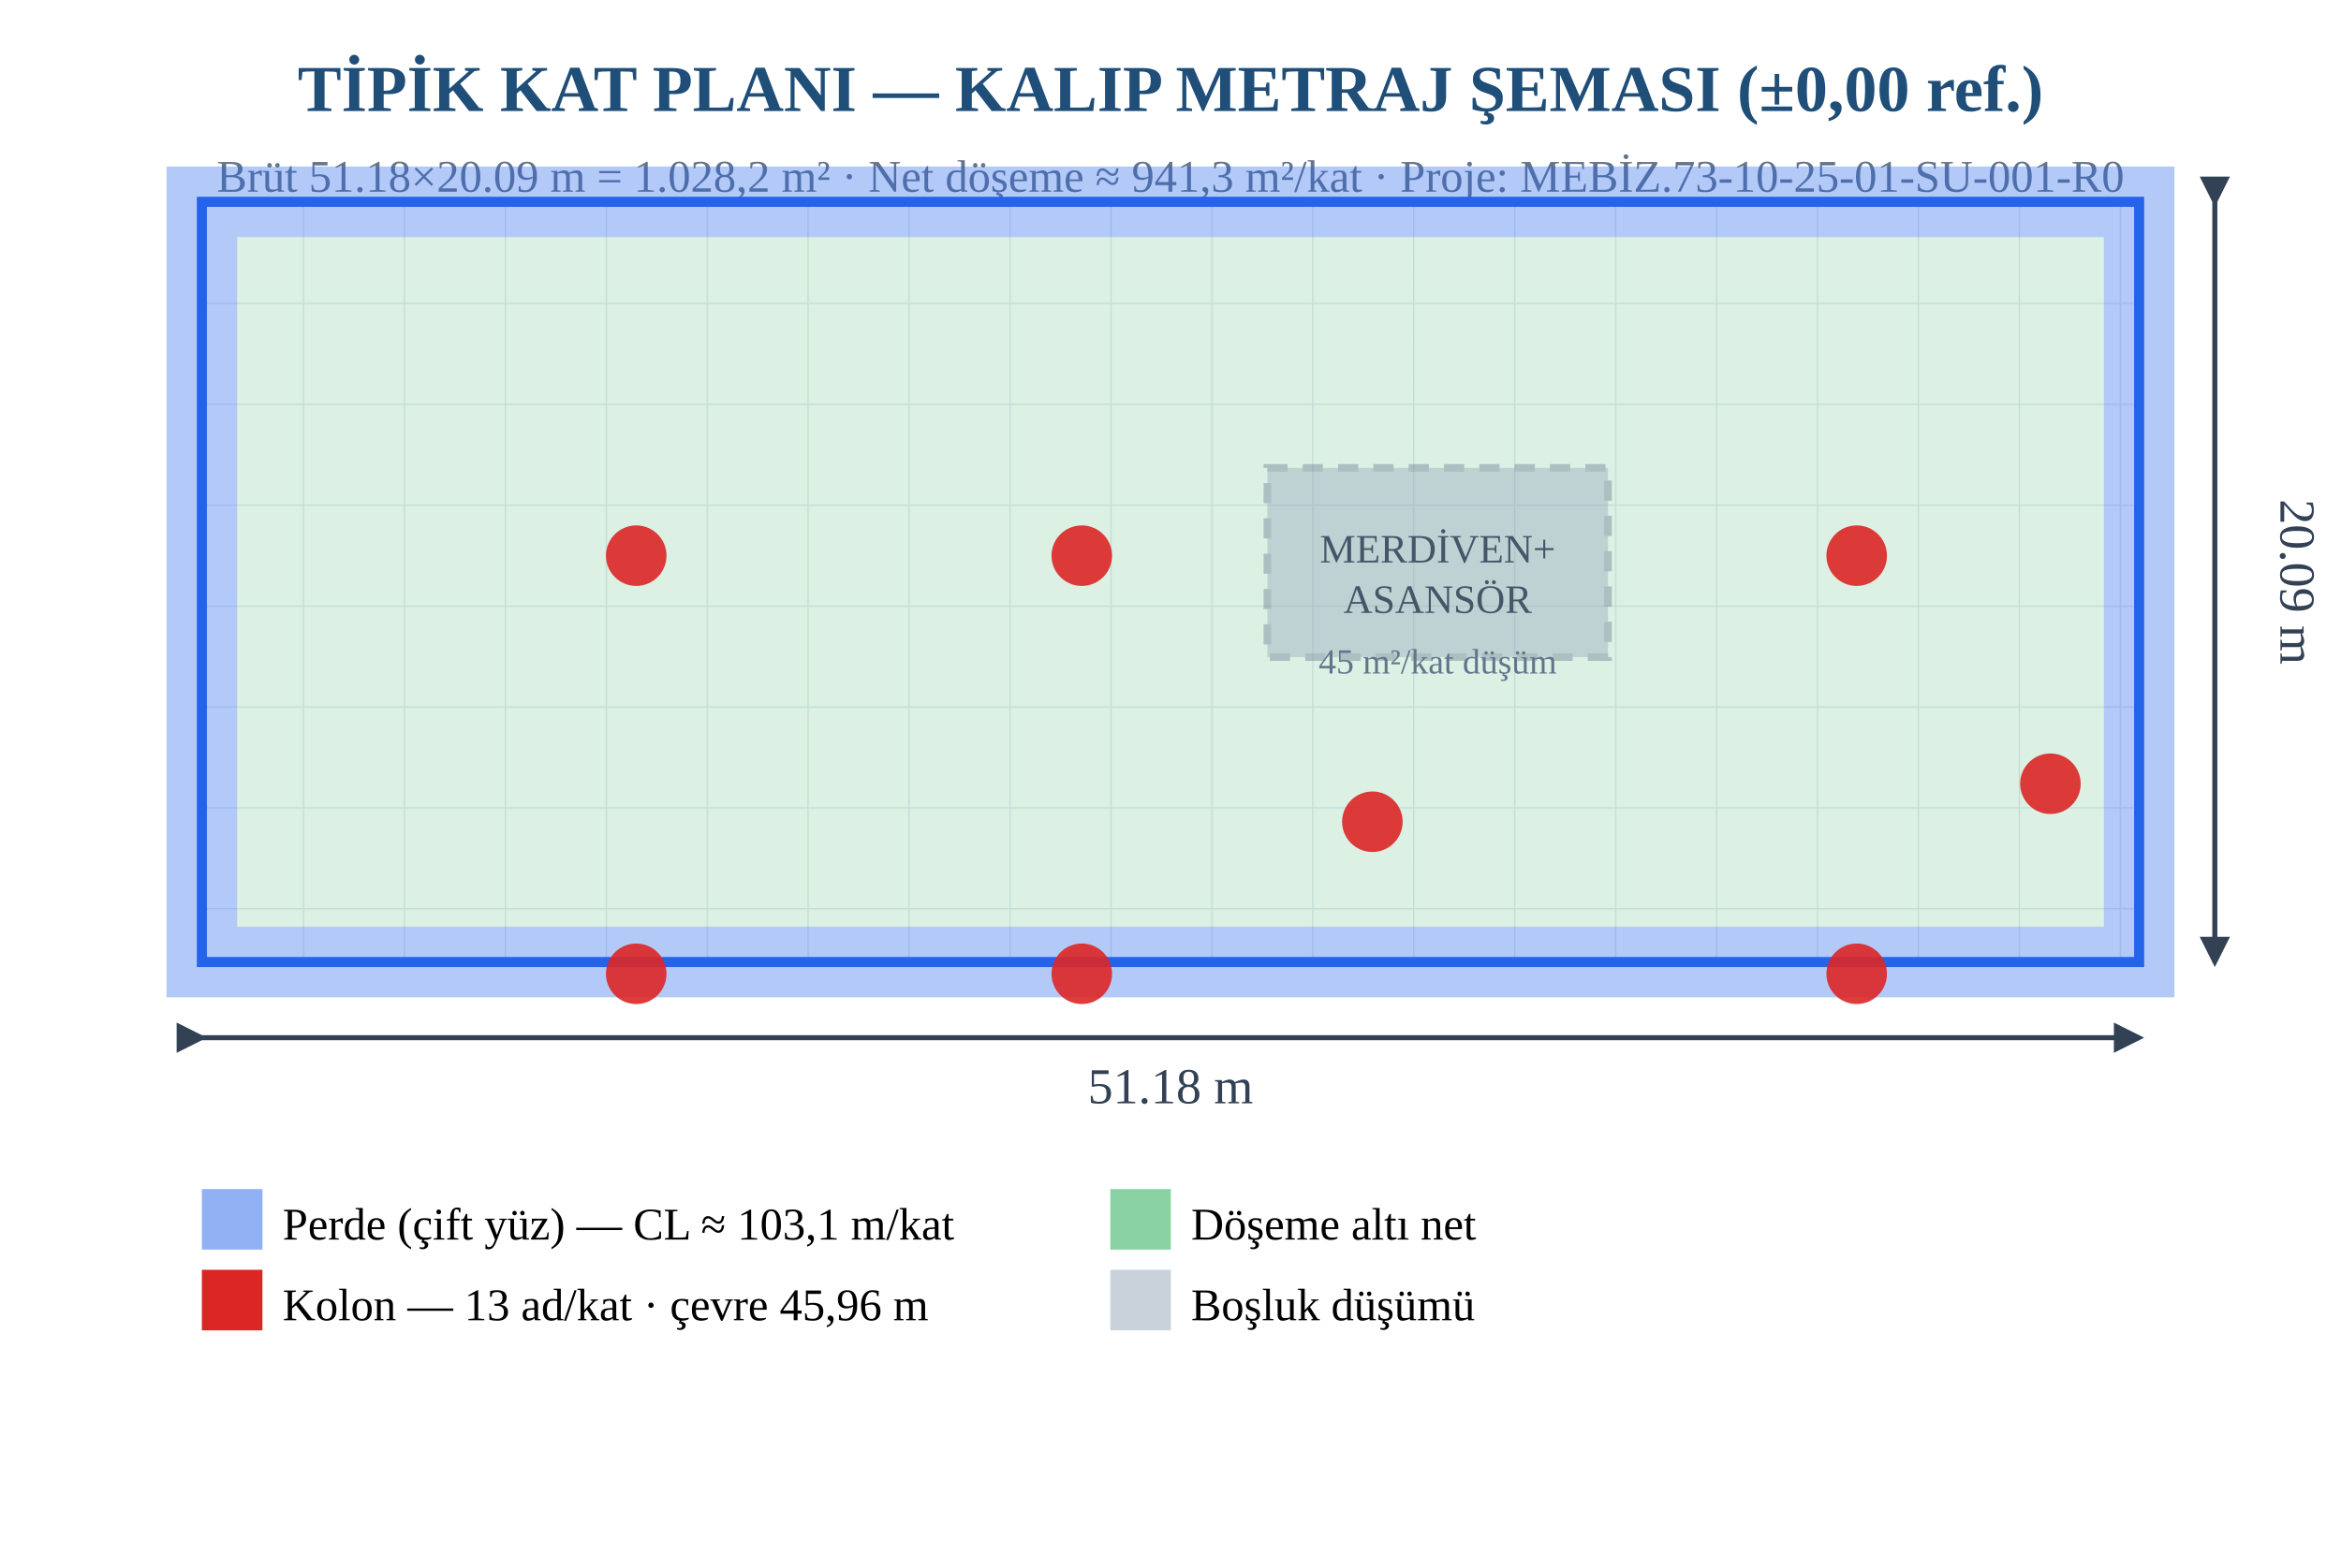
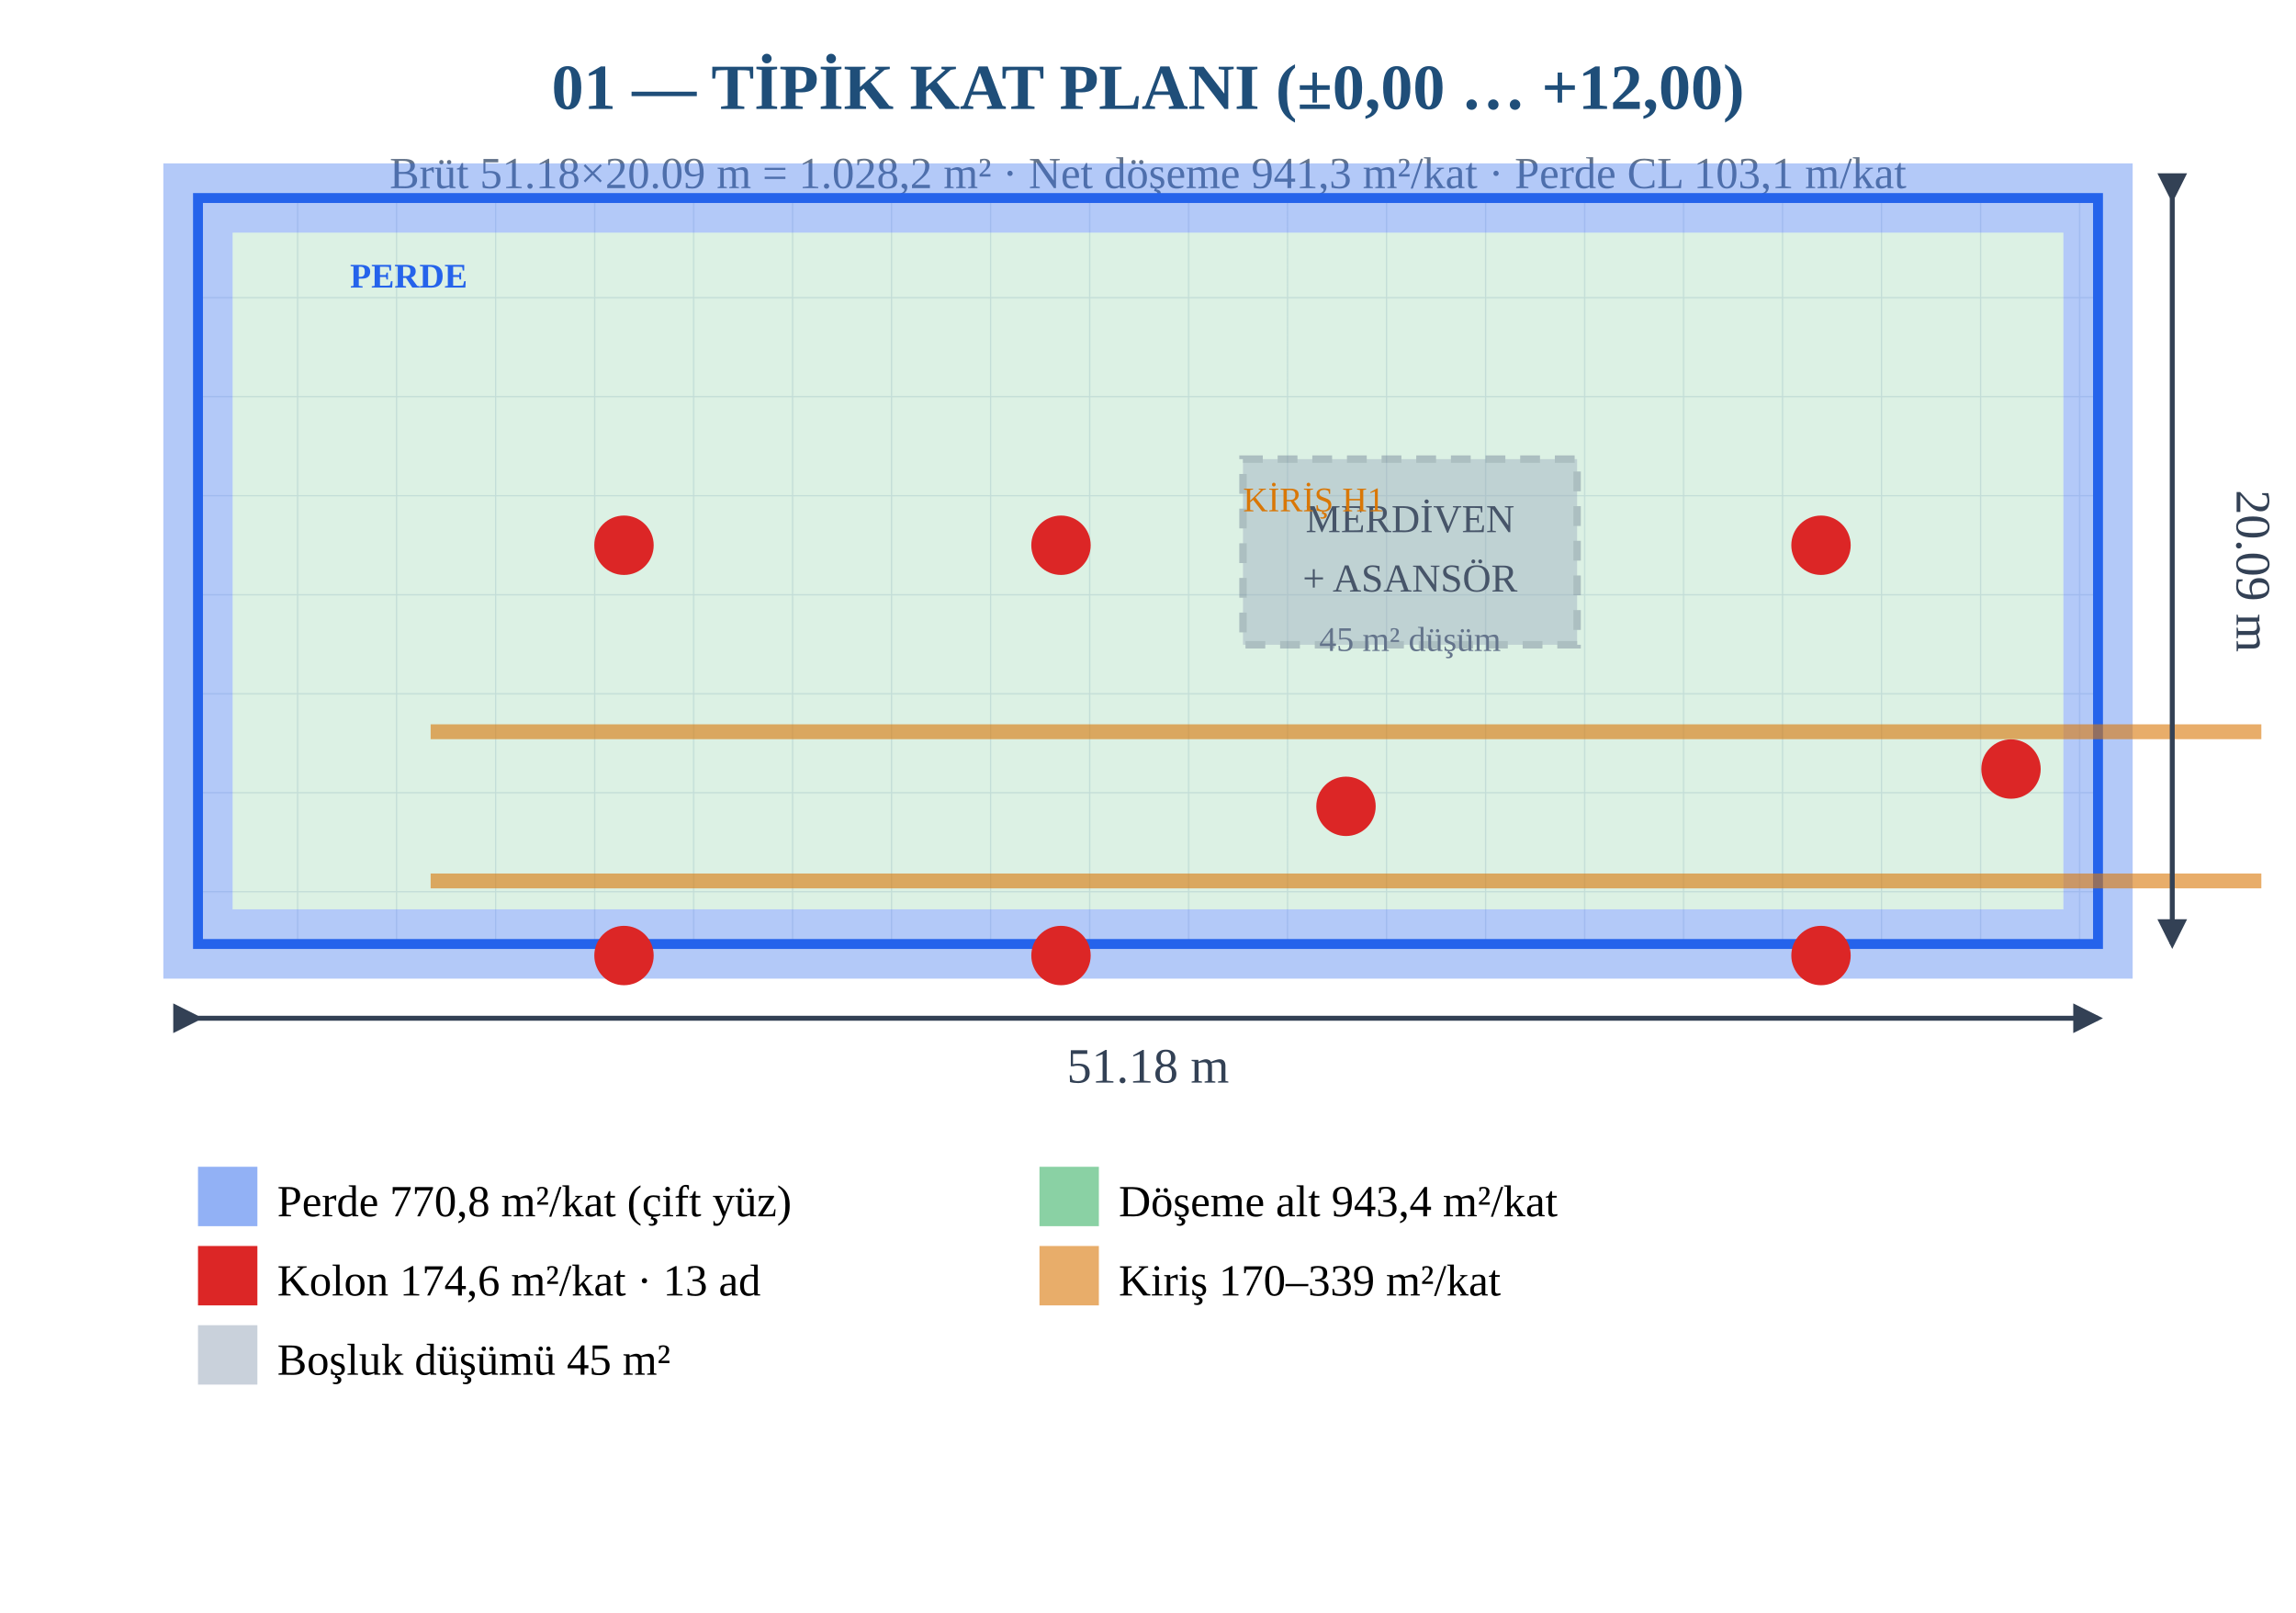
- <svg xmlns="http://www.w3.org/2000/svg" viewBox="0 0 463.85 310.675" width="100%" style="max-width:560px;background:#fafafa">
+ <svg xmlns="http://www.w3.org/2000/svg" viewBox="0 0 463.85 325.675" width="100%" style="max-width:560px;background:#fafafa">
  <defs>
    <pattern id="grid" width="20" height="20" patternUnits="userSpaceOnUse">
      <path d="M 20 0 L 0 0 0 20" fill="none" stroke="#e2e8f0" stroke-width="0.5" />
    </pattern>
    <marker id="arrow" markerWidth="6" markerHeight="6" refX="5" refY="3" orient="auto">
      <path d="M0,0 L6,3 L0,6 Z" fill="#334155" />
    </marker>
  </defs>
-   <text x="231.925" y="22" text-anchor="middle" font-size="13" font-weight="700" fill="#1f4e79">TİPİK KAT PLANI — KALIP METRAJ ŞEMASI (±0,00 ref.)</text>
-   <text x="231.925" y="38" text-anchor="middle" font-size="9" fill="#64748b">Brüt 51.18×20.09 m = 1.028,2 m² · Net döşeme ≈ 941,3 m²/kat · Proje: MEBİZ.73-10-25-01-SU-001-R0</text>
+   <text x="231.925" y="22" text-anchor="middle" font-size="13" font-weight="700" fill="#1f4e79">01 — TİPİK KAT PLANI (±0,00 … +12,00)</text>
+   <text x="231.925" y="38" text-anchor="middle" font-size="9" fill="#64748b">Brüt 51.18×20.09 m = 1.028,2 m² · Net döşeme 941,3 m²/kat · Perde CL 103,1 m/kat</text>
  <g transform="translate(40,40)">
    <rect width="383.85" height="150.675" fill="url(#grid)" />
    <rect width="383.85" height="150.675" fill="none" stroke="#2563eb" stroke-width="14" opacity="0.35" />
    <rect width="383.85" height="150.675" fill="none" stroke="#2563eb" stroke-width="2" />
    <rect x="7" y="7" width="369.85" height="136.675" fill="#16a34a" opacity="0.15" />
+     <line x1="47" y1="107.804" x2="416.85" y2="107.804" stroke="#d97706" stroke-width="3" opacity="0.6" />
+     <line x1="47" y1="137.939" x2="416.85" y2="137.939" stroke="#d97706" stroke-width="3" opacity="0.6" />
    <rect x="211.118" y="52.736" width="67.5" height="37.5" fill="#94a3b8" opacity="0.4" stroke="#64748b" stroke-width="1.5" stroke-dasharray="4,3" />
-     <text x="244.868" y="71.486" text-anchor="middle" font-size="8" fill="#475569">MERDİVEN+</text>
-     <text x="244.868" y="81.486" text-anchor="middle" font-size="8" fill="#475569">ASANSÖR</text>
-     <text x="244.868" y="93.486" text-anchor="middle" font-size="7" fill="#64748b">45 m²/kat düşüm</text>
-     <circle cx="86.062" cy="70.135" r="6" fill="#dc2626" opacity="0.9" />
-     <circle cx="174.347" cy="70.135" r="6" fill="#dc2626" opacity="0.9" />
-     <circle cx="327.888" cy="70.135" r="6" fill="#dc2626" opacity="0.9" />
-     <circle cx="86.062" cy="153.006" r="6" fill="#dc2626" opacity="0.9" />
-     <circle cx="174.347" cy="153.006" r="6" fill="#dc2626" opacity="0.9" />
-     <circle cx="327.888" cy="153.006" r="6" fill="#dc2626" opacity="0.9" />
-     <circle cx="231.925" cy="122.871" r="6" fill="#dc2626" opacity="0.9" />
-     <circle cx="366.273" cy="115.338" r="6" fill="#dc2626" opacity="0.9" />
+     <text x="244.868" y="67.486" text-anchor="middle" font-size="8" fill="#475569">MERDİVEN</text>
+     <text x="244.868" y="79.486" text-anchor="middle" font-size="8" fill="#475569">+ ASANSÖR</text>
+     <text x="244.868" y="91.486" text-anchor="middle" font-size="7" fill="#64748b">45 m² düşüm</text>
+     <circle cx="86.062" cy="70.135" r="6" fill="#dc2626" />
+     <circle cx="174.347" cy="70.135" r="6" fill="#dc2626" />
+     <circle cx="327.888" cy="70.135" r="6" fill="#dc2626" />
+     <circle cx="86.062" cy="153.006" r="6" fill="#dc2626" />
+     <circle cx="174.347" cy="153.006" r="6" fill="#dc2626" />
+     <circle cx="327.888" cy="153.006" r="6" fill="#dc2626" />
+     <circle cx="231.925" cy="122.871" r="6" fill="#dc2626" />
+     <circle cx="366.273" cy="115.338" r="6" fill="#dc2626" />
+     <text x="30.708" y="18.081" font-size="7" fill="#2563eb" font-weight="600">PERDE</text>
+     <text x="211.118" y="63.284" font-size="7" fill="#d97706">KİRİŞ H1</text>
  </g>
  <line x1="40" y1="205.675" x2="423.85" y2="205.675" stroke="#334155" marker-end="url(#arrow)" marker-start="url(#arrow)" />
  <text x="231.925" y="218.675" text-anchor="middle" font-size="10" fill="#334155">51.18 m</text>
  <line x1="438.85" y1="40" x2="438.85" y2="190.675" stroke="#334155" marker-end="url(#arrow)" marker-start="url(#arrow)" />
  <text x="451.85" y="115.338" text-anchor="middle" font-size="10" fill="#334155" transform="rotate(90 451.85 115.3375)">20.09 m</text>
  <g transform="translate(40, 235.675)">
    <rect x="0" y="0" width="12" height="12" fill="#2563eb" opacity="0.5" />
-     <text x="16" y="10" font-size="9">Perde (çift yüz) — CL ≈ 103,1 m/kat</text>
-     <rect x="180" y="0" width="12" height="12" fill="#16a34a" opacity="0.5" />
-     <text x="196" y="10" font-size="9">Döşeme altı net</text>
+     <text x="16" y="10" font-size="9">Perde 770,8 m²/kat (çift yüz)</text>
+     <rect x="170" y="0" width="12" height="12" fill="#16a34a" opacity="0.5" />
+     <text x="186" y="10" font-size="9">Döşeme alt 943,4 m²/kat</text>
    <rect x="0" y="16" width="12" height="12" fill="#dc2626" />
-     <text x="16" y="26" font-size="9">Kolon — 13 ad/kat · çevre 45,96 m</text>
-     <rect x="180" y="16" width="12" height="12" fill="#94a3b8" opacity="0.5" />
-     <text x="196" y="26" font-size="9">Boşluk düşümü</text>
+     <text x="16" y="26" font-size="9">Kolon 174,6 m²/kat · 13 ad</text>
+     <rect x="170" y="16" width="12" height="12" fill="#d97706" opacity="0.6" />
+     <text x="186" y="26" font-size="9">Kiriş 170–339 m²/kat</text>
+     <rect x="0" y="32" width="12" height="12" fill="#94a3b8" opacity="0.5" />
+     <text x="16" y="42" font-size="9">Boşluk düşümü 45 m²</text>
  </g>
</svg>
